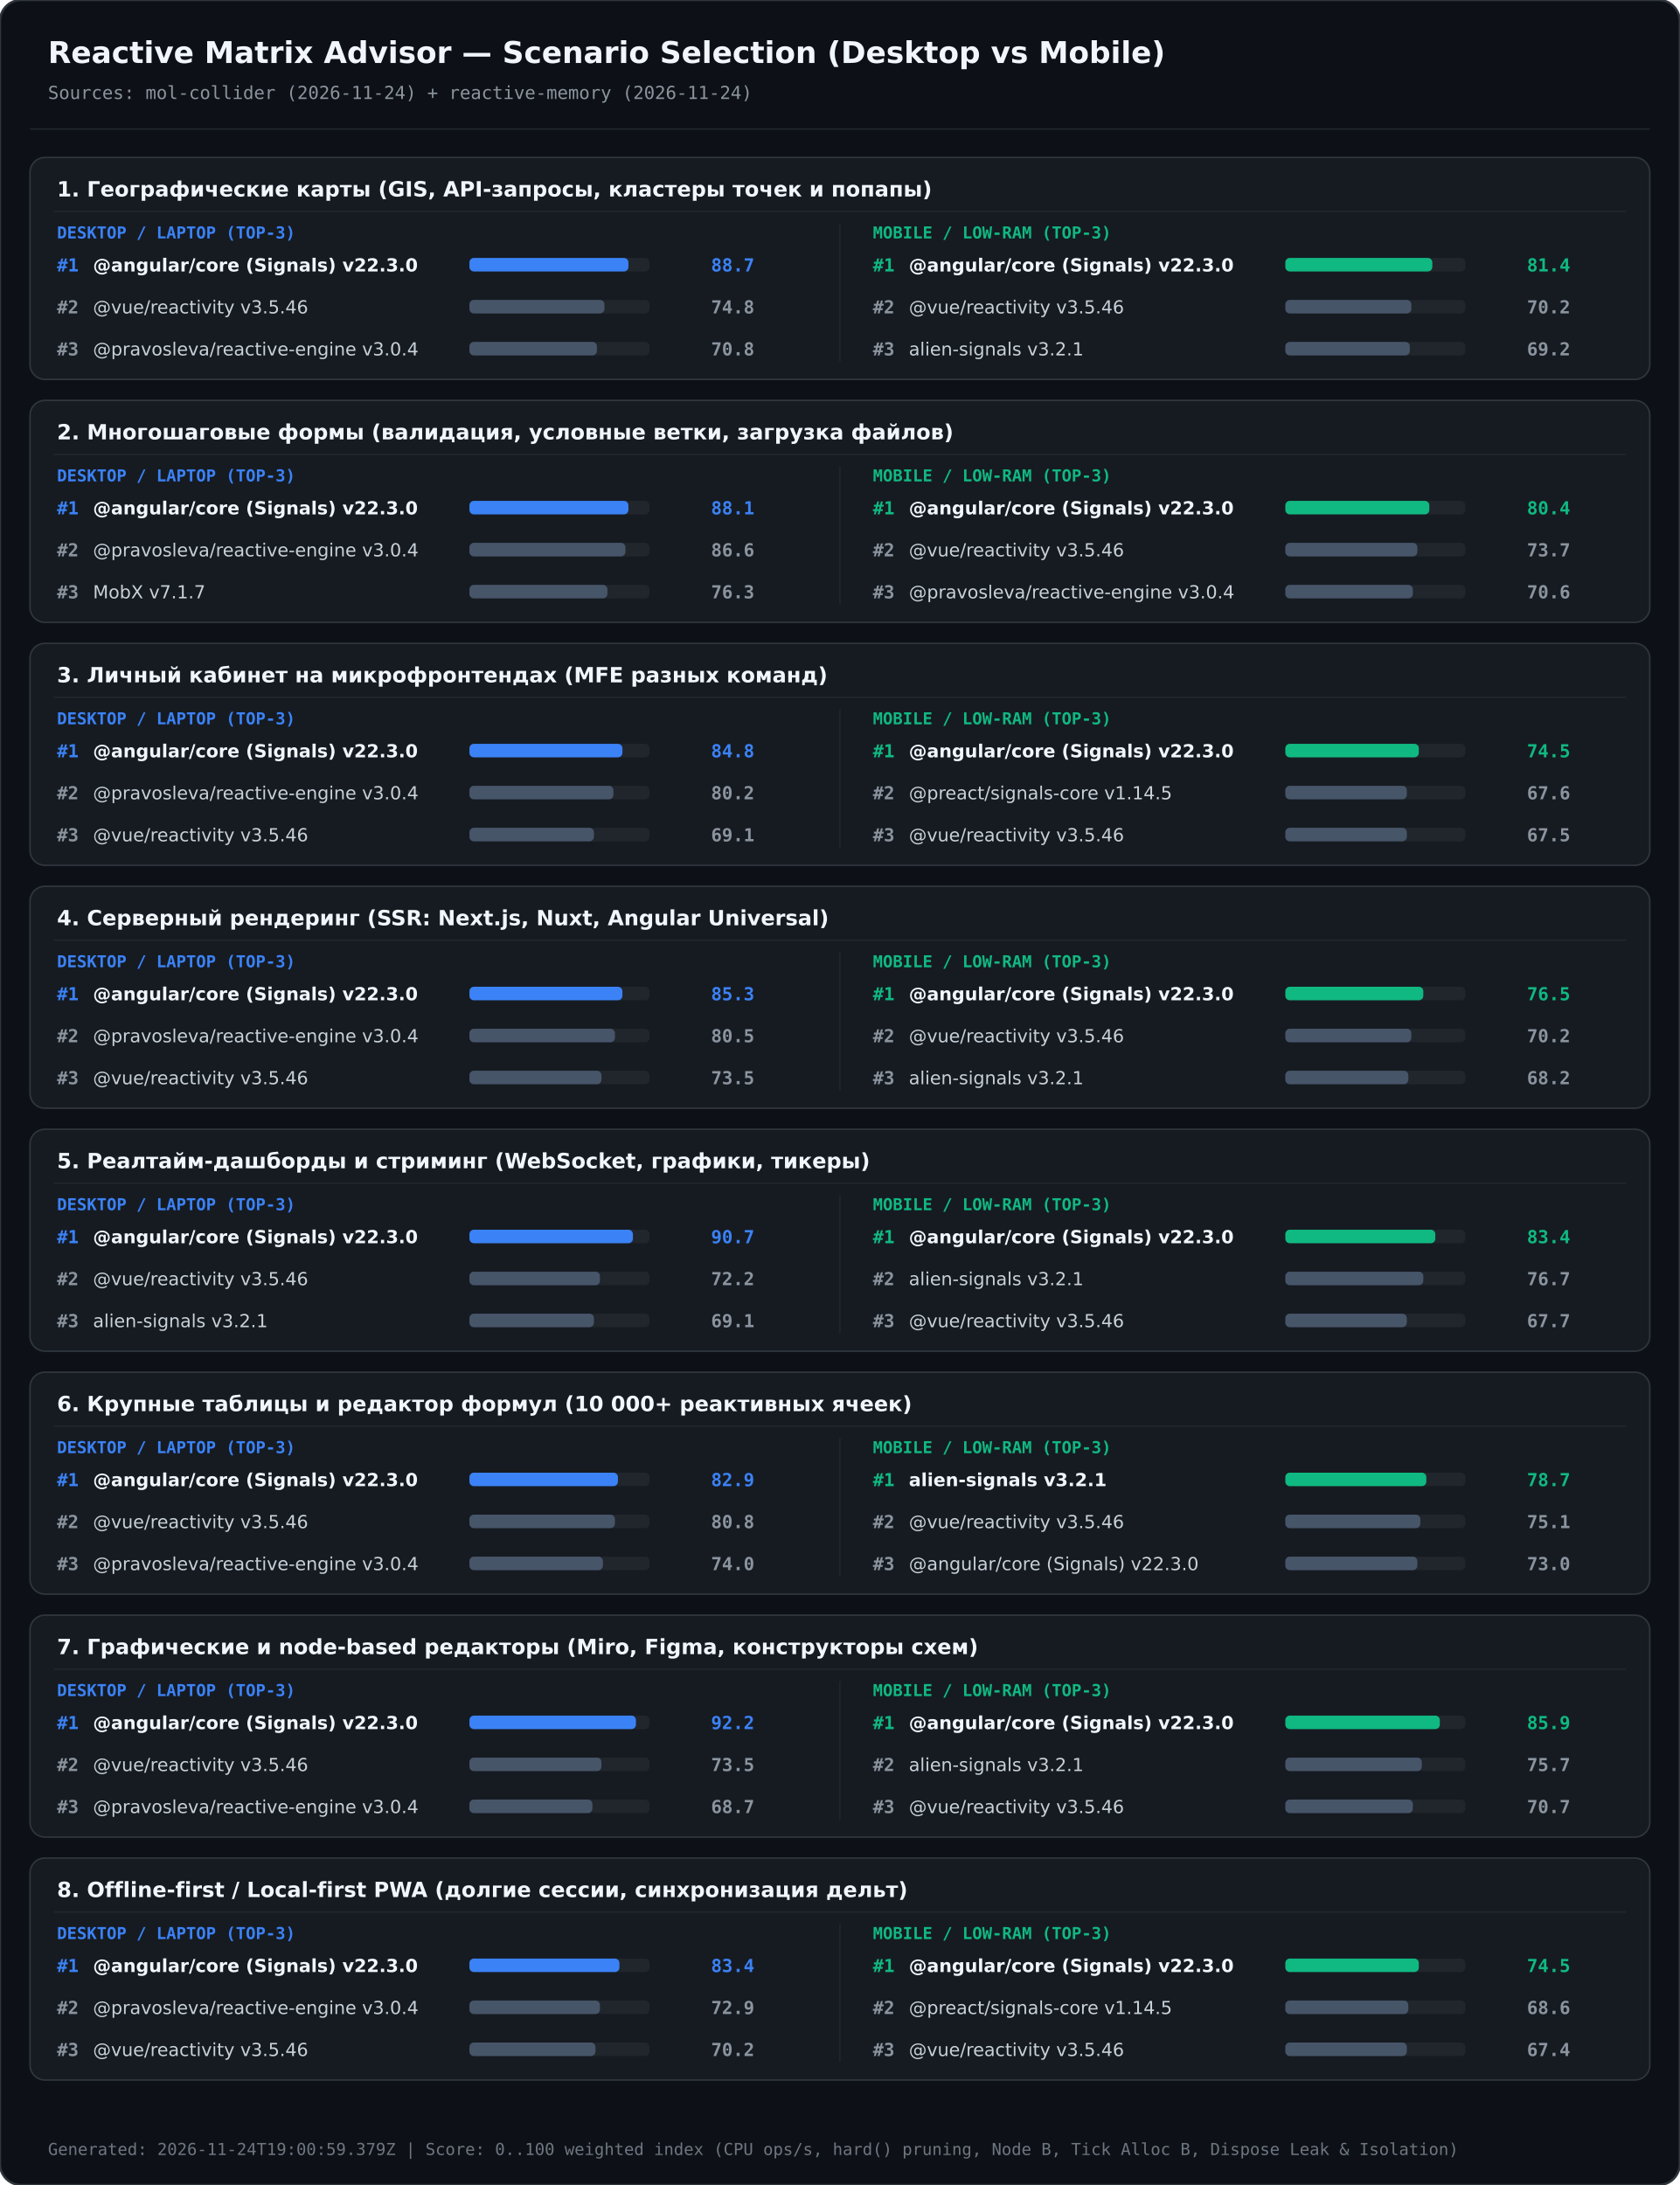
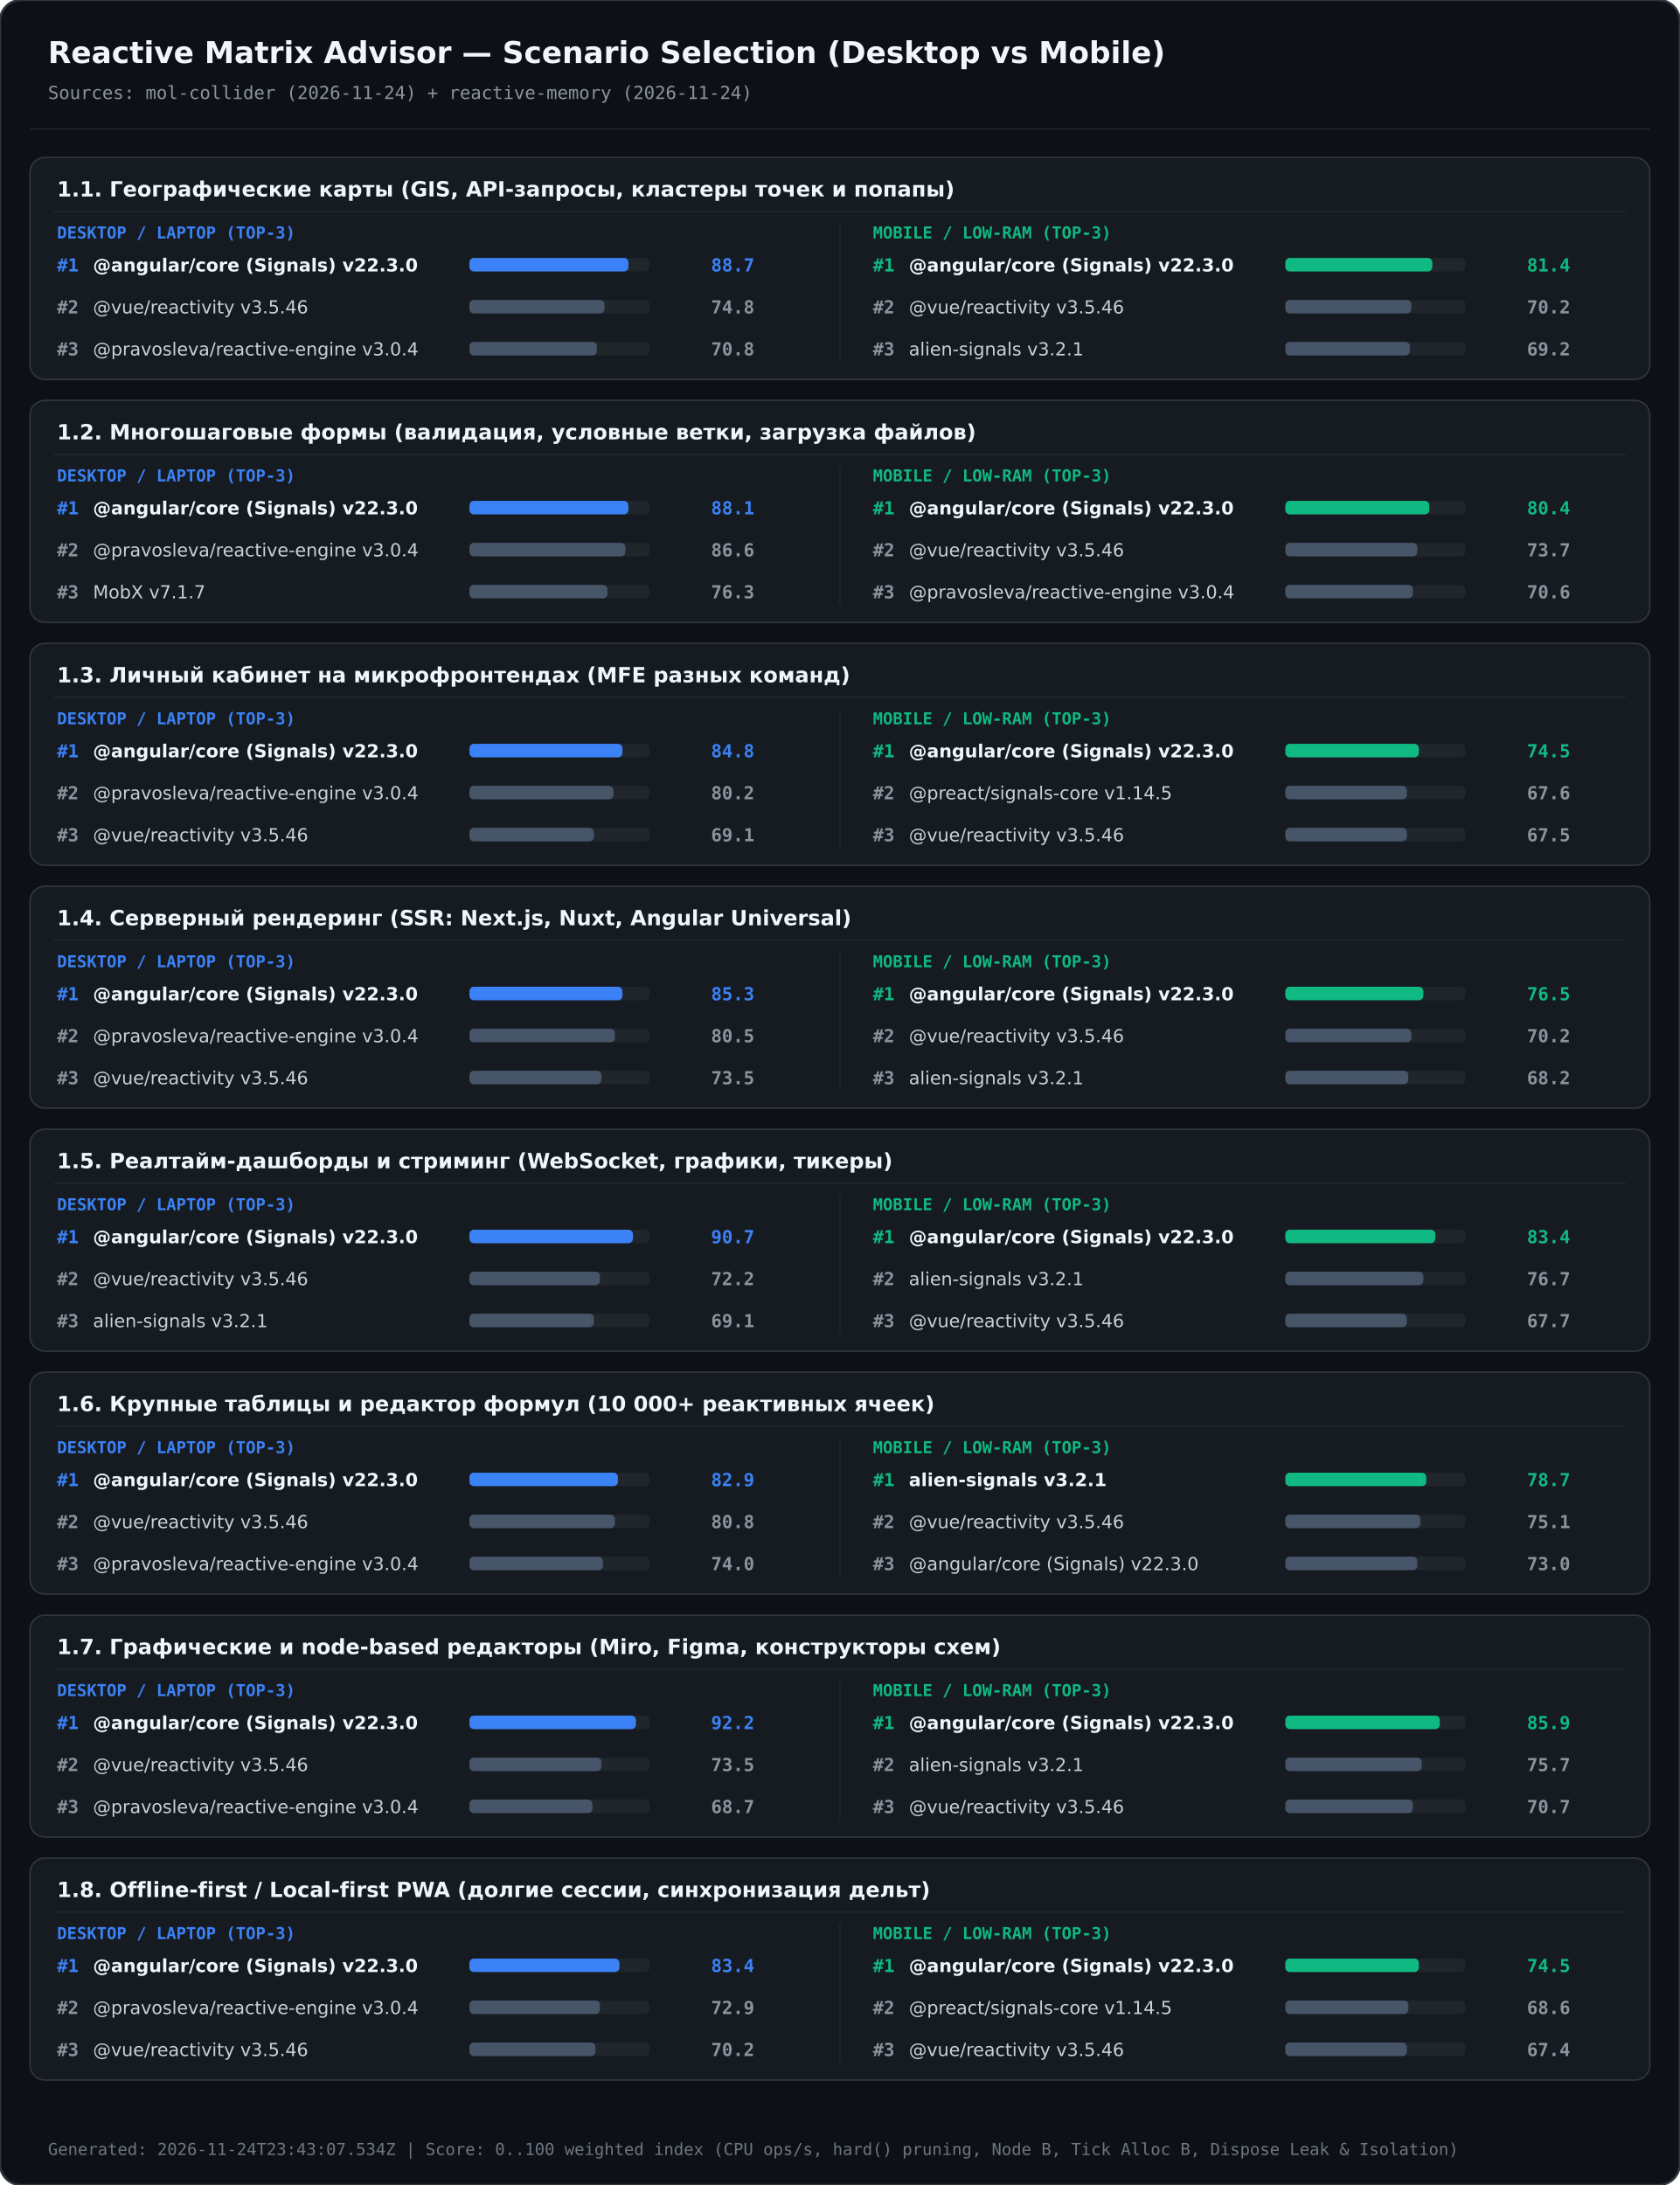
<svg xmlns="http://www.w3.org/2000/svg" width="1120" height="1457" viewBox="0 0 1120 1457">
  <rect width="100%" height="100%" rx="14" fill="#0d1117" stroke="#30363d" stroke-width="1.5" />
  <text x="32" y="42" fill="#f0f6fc" font-family="'DejaVu Sans', sans-serif" font-size="20" font-weight="700">Reactive Matrix Advisor — Scenario Selection (Desktop vs Mobile)</text>
  <text x="32" y="66" fill="#8b949e" font-family="'DejaVu Sans Mono', monospace" font-size="12">Sources: mol-collider (2026-11-24) + reactive-memory (2026-11-24)</text>
  <line x1="20" y1="86" x2="1100" y2="86" stroke="#21262d" stroke-width="1" />
  <g transform="translate(0, 105)">
    <rect x="20" y="0" width="1080" height="148" rx="10" fill="#161b22" stroke="#30363d" stroke-width="1" />
-     <text x="38" y="26" fill="#f0f6fc" font-family="'DejaVu Sans', sans-serif" font-size="14" font-weight="700">1. Географические карты (GIS, API-запросы, кластеры точек и попапы)</text>
+     <text x="38" y="26" fill="#f0f6fc" font-family="'DejaVu Sans', sans-serif" font-size="14" font-weight="700">1.1. Географические карты (GIS, API-запросы, кластеры точек и попапы)</text>
    <line x1="36" y1="36" x2="1084" y2="36" stroke="#21262d" stroke-width="1" />
    <text x="38" y="54" fill="#3b82f6" font-family="'DejaVu Sans Mono', monospace" font-size="11" font-weight="700">DESKTOP / LAPTOP (TOP-3)</text>
    <text x="582" y="54" fill="#10b981" font-family="'DejaVu Sans Mono', monospace" font-size="11" font-weight="700">MOBILE / LOW-RAM (TOP-3)</text>
    <line x1="560" y1="44" x2="560" y2="136" stroke="#21262d" stroke-width="1" />
    <text x="38" y="76" fill="#3b82f6" font-family="'DejaVu Sans Mono', monospace" font-size="12" font-weight="700">#1</text>
    <text x="62" y="76" fill="#f0f6fc" font-family="'DejaVu Sans', sans-serif" font-size="12" font-weight="700">@angular/core (Signals) v22.3.0</text>
    <rect x="313" y="67" width="120" height="9" rx="3" fill="#21262d" />
    <rect x="313" y="67" width="106" height="9" rx="3" fill="#3b82f6" />
    <text x="503" y="76" text-anchor="end" fill="#3b82f6" font-family="'DejaVu Sans Mono', monospace" font-size="12" font-weight="700">88.7</text>
    <text x="38" y="104" fill="#8b949e" font-family="'DejaVu Sans Mono', monospace" font-size="12" font-weight="700">#2</text>
    <text x="62" y="104" fill="#c9d1d9" font-family="'DejaVu Sans', sans-serif" font-size="12" font-weight="500">@vue/reactivity v3.5.46</text>
    <rect x="313" y="95" width="120" height="9" rx="3" fill="#21262d" />
    <rect x="313" y="95" width="90" height="9" rx="3" fill="#475569" />
    <text x="503" y="104" text-anchor="end" fill="#8b949e" font-family="'DejaVu Sans Mono', monospace" font-size="12" font-weight="700">74.8</text>
    <text x="38" y="132" fill="#8b949e" font-family="'DejaVu Sans Mono', monospace" font-size="12" font-weight="700">#3</text>
    <text x="62" y="132" fill="#c9d1d9" font-family="'DejaVu Sans', sans-serif" font-size="12" font-weight="500">@pravosleva/reactive-engine v3.0.4</text>
    <rect x="313" y="123" width="120" height="9" rx="3" fill="#21262d" />
    <rect x="313" y="123" width="85" height="9" rx="3" fill="#475569" />
    <text x="503" y="132" text-anchor="end" fill="#8b949e" font-family="'DejaVu Sans Mono', monospace" font-size="12" font-weight="700">70.8</text>
    <text x="582" y="76" fill="#10b981" font-family="'DejaVu Sans Mono', monospace" font-size="12" font-weight="700">#1</text>
    <text x="606" y="76" fill="#f0f6fc" font-family="'DejaVu Sans', sans-serif" font-size="12" font-weight="700">@angular/core (Signals) v22.3.0</text>
    <rect x="857" y="67" width="120" height="9" rx="3" fill="#21262d" />
    <rect x="857" y="67" width="98" height="9" rx="3" fill="#10b981" />
    <text x="1047" y="76" text-anchor="end" fill="#10b981" font-family="'DejaVu Sans Mono', monospace" font-size="12" font-weight="700">81.4</text>
    <text x="582" y="104" fill="#8b949e" font-family="'DejaVu Sans Mono', monospace" font-size="12" font-weight="700">#2</text>
    <text x="606" y="104" fill="#c9d1d9" font-family="'DejaVu Sans', sans-serif" font-size="12" font-weight="500">@vue/reactivity v3.5.46</text>
    <rect x="857" y="95" width="120" height="9" rx="3" fill="#21262d" />
    <rect x="857" y="95" width="84" height="9" rx="3" fill="#475569" />
    <text x="1047" y="104" text-anchor="end" fill="#8b949e" font-family="'DejaVu Sans Mono', monospace" font-size="12" font-weight="700">70.2</text>
    <text x="582" y="132" fill="#8b949e" font-family="'DejaVu Sans Mono', monospace" font-size="12" font-weight="700">#3</text>
    <text x="606" y="132" fill="#c9d1d9" font-family="'DejaVu Sans', sans-serif" font-size="12" font-weight="500">alien-signals v3.2.1</text>
    <rect x="857" y="123" width="120" height="9" rx="3" fill="#21262d" />
    <rect x="857" y="123" width="83" height="9" rx="3" fill="#475569" />
    <text x="1047" y="132" text-anchor="end" fill="#8b949e" font-family="'DejaVu Sans Mono', monospace" font-size="12" font-weight="700">69.2</text>
  </g>
  <g transform="translate(0, 267)">
    <rect x="20" y="0" width="1080" height="148" rx="10" fill="#161b22" stroke="#30363d" stroke-width="1" />
-     <text x="38" y="26" fill="#f0f6fc" font-family="'DejaVu Sans', sans-serif" font-size="14" font-weight="700">2. Многошаговые формы (валидация, условные ветки, загрузка файлов)</text>
+     <text x="38" y="26" fill="#f0f6fc" font-family="'DejaVu Sans', sans-serif" font-size="14" font-weight="700">1.2. Многошаговые формы (валидация, условные ветки, загрузка файлов)</text>
    <line x1="36" y1="36" x2="1084" y2="36" stroke="#21262d" stroke-width="1" />
    <text x="38" y="54" fill="#3b82f6" font-family="'DejaVu Sans Mono', monospace" font-size="11" font-weight="700">DESKTOP / LAPTOP (TOP-3)</text>
    <text x="582" y="54" fill="#10b981" font-family="'DejaVu Sans Mono', monospace" font-size="11" font-weight="700">MOBILE / LOW-RAM (TOP-3)</text>
    <line x1="560" y1="44" x2="560" y2="136" stroke="#21262d" stroke-width="1" />
    <text x="38" y="76" fill="#3b82f6" font-family="'DejaVu Sans Mono', monospace" font-size="12" font-weight="700">#1</text>
    <text x="62" y="76" fill="#f0f6fc" font-family="'DejaVu Sans', sans-serif" font-size="12" font-weight="700">@angular/core (Signals) v22.3.0</text>
    <rect x="313" y="67" width="120" height="9" rx="3" fill="#21262d" />
    <rect x="313" y="67" width="106" height="9" rx="3" fill="#3b82f6" />
    <text x="503" y="76" text-anchor="end" fill="#3b82f6" font-family="'DejaVu Sans Mono', monospace" font-size="12" font-weight="700">88.1</text>
    <text x="38" y="104" fill="#8b949e" font-family="'DejaVu Sans Mono', monospace" font-size="12" font-weight="700">#2</text>
    <text x="62" y="104" fill="#c9d1d9" font-family="'DejaVu Sans', sans-serif" font-size="12" font-weight="500">@pravosleva/reactive-engine v3.0.4</text>
    <rect x="313" y="95" width="120" height="9" rx="3" fill="#21262d" />
    <rect x="313" y="95" width="104" height="9" rx="3" fill="#475569" />
    <text x="503" y="104" text-anchor="end" fill="#8b949e" font-family="'DejaVu Sans Mono', monospace" font-size="12" font-weight="700">86.6</text>
    <text x="38" y="132" fill="#8b949e" font-family="'DejaVu Sans Mono', monospace" font-size="12" font-weight="700">#3</text>
    <text x="62" y="132" fill="#c9d1d9" font-family="'DejaVu Sans', sans-serif" font-size="12" font-weight="500">MobX v7.1.7</text>
    <rect x="313" y="123" width="120" height="9" rx="3" fill="#21262d" />
    <rect x="313" y="123" width="92" height="9" rx="3" fill="#475569" />
    <text x="503" y="132" text-anchor="end" fill="#8b949e" font-family="'DejaVu Sans Mono', monospace" font-size="12" font-weight="700">76.3</text>
    <text x="582" y="76" fill="#10b981" font-family="'DejaVu Sans Mono', monospace" font-size="12" font-weight="700">#1</text>
    <text x="606" y="76" fill="#f0f6fc" font-family="'DejaVu Sans', sans-serif" font-size="12" font-weight="700">@angular/core (Signals) v22.3.0</text>
    <rect x="857" y="67" width="120" height="9" rx="3" fill="#21262d" />
    <rect x="857" y="67" width="96" height="9" rx="3" fill="#10b981" />
    <text x="1047" y="76" text-anchor="end" fill="#10b981" font-family="'DejaVu Sans Mono', monospace" font-size="12" font-weight="700">80.4</text>
    <text x="582" y="104" fill="#8b949e" font-family="'DejaVu Sans Mono', monospace" font-size="12" font-weight="700">#2</text>
    <text x="606" y="104" fill="#c9d1d9" font-family="'DejaVu Sans', sans-serif" font-size="12" font-weight="500">@vue/reactivity v3.5.46</text>
    <rect x="857" y="95" width="120" height="9" rx="3" fill="#21262d" />
    <rect x="857" y="95" width="88" height="9" rx="3" fill="#475569" />
    <text x="1047" y="104" text-anchor="end" fill="#8b949e" font-family="'DejaVu Sans Mono', monospace" font-size="12" font-weight="700">73.7</text>
    <text x="582" y="132" fill="#8b949e" font-family="'DejaVu Sans Mono', monospace" font-size="12" font-weight="700">#3</text>
    <text x="606" y="132" fill="#c9d1d9" font-family="'DejaVu Sans', sans-serif" font-size="12" font-weight="500">@pravosleva/reactive-engine v3.0.4</text>
    <rect x="857" y="123" width="120" height="9" rx="3" fill="#21262d" />
    <rect x="857" y="123" width="85" height="9" rx="3" fill="#475569" />
    <text x="1047" y="132" text-anchor="end" fill="#8b949e" font-family="'DejaVu Sans Mono', monospace" font-size="12" font-weight="700">70.6</text>
  </g>
  <g transform="translate(0, 429)">
    <rect x="20" y="0" width="1080" height="148" rx="10" fill="#161b22" stroke="#30363d" stroke-width="1" />
-     <text x="38" y="26" fill="#f0f6fc" font-family="'DejaVu Sans', sans-serif" font-size="14" font-weight="700">3. Личный кабинет на микрофронтендах (MFE разных команд)</text>
+     <text x="38" y="26" fill="#f0f6fc" font-family="'DejaVu Sans', sans-serif" font-size="14" font-weight="700">1.3. Личный кабинет на микрофронтендах (MFE разных команд)</text>
    <line x1="36" y1="36" x2="1084" y2="36" stroke="#21262d" stroke-width="1" />
    <text x="38" y="54" fill="#3b82f6" font-family="'DejaVu Sans Mono', monospace" font-size="11" font-weight="700">DESKTOP / LAPTOP (TOP-3)</text>
    <text x="582" y="54" fill="#10b981" font-family="'DejaVu Sans Mono', monospace" font-size="11" font-weight="700">MOBILE / LOW-RAM (TOP-3)</text>
    <line x1="560" y1="44" x2="560" y2="136" stroke="#21262d" stroke-width="1" />
    <text x="38" y="76" fill="#3b82f6" font-family="'DejaVu Sans Mono', monospace" font-size="12" font-weight="700">#1</text>
    <text x="62" y="76" fill="#f0f6fc" font-family="'DejaVu Sans', sans-serif" font-size="12" font-weight="700">@angular/core (Signals) v22.3.0</text>
    <rect x="313" y="67" width="120" height="9" rx="3" fill="#21262d" />
    <rect x="313" y="67" width="102" height="9" rx="3" fill="#3b82f6" />
    <text x="503" y="76" text-anchor="end" fill="#3b82f6" font-family="'DejaVu Sans Mono', monospace" font-size="12" font-weight="700">84.8</text>
    <text x="38" y="104" fill="#8b949e" font-family="'DejaVu Sans Mono', monospace" font-size="12" font-weight="700">#2</text>
    <text x="62" y="104" fill="#c9d1d9" font-family="'DejaVu Sans', sans-serif" font-size="12" font-weight="500">@pravosleva/reactive-engine v3.0.4</text>
    <rect x="313" y="95" width="120" height="9" rx="3" fill="#21262d" />
    <rect x="313" y="95" width="96" height="9" rx="3" fill="#475569" />
    <text x="503" y="104" text-anchor="end" fill="#8b949e" font-family="'DejaVu Sans Mono', monospace" font-size="12" font-weight="700">80.2</text>
    <text x="38" y="132" fill="#8b949e" font-family="'DejaVu Sans Mono', monospace" font-size="12" font-weight="700">#3</text>
    <text x="62" y="132" fill="#c9d1d9" font-family="'DejaVu Sans', sans-serif" font-size="12" font-weight="500">@vue/reactivity v3.5.46</text>
    <rect x="313" y="123" width="120" height="9" rx="3" fill="#21262d" />
    <rect x="313" y="123" width="83" height="9" rx="3" fill="#475569" />
    <text x="503" y="132" text-anchor="end" fill="#8b949e" font-family="'DejaVu Sans Mono', monospace" font-size="12" font-weight="700">69.1</text>
    <text x="582" y="76" fill="#10b981" font-family="'DejaVu Sans Mono', monospace" font-size="12" font-weight="700">#1</text>
    <text x="606" y="76" fill="#f0f6fc" font-family="'DejaVu Sans', sans-serif" font-size="12" font-weight="700">@angular/core (Signals) v22.3.0</text>
    <rect x="857" y="67" width="120" height="9" rx="3" fill="#21262d" />
    <rect x="857" y="67" width="89" height="9" rx="3" fill="#10b981" />
    <text x="1047" y="76" text-anchor="end" fill="#10b981" font-family="'DejaVu Sans Mono', monospace" font-size="12" font-weight="700">74.5</text>
    <text x="582" y="104" fill="#8b949e" font-family="'DejaVu Sans Mono', monospace" font-size="12" font-weight="700">#2</text>
    <text x="606" y="104" fill="#c9d1d9" font-family="'DejaVu Sans', sans-serif" font-size="12" font-weight="500">@preact/signals-core v1.14.5</text>
    <rect x="857" y="95" width="120" height="9" rx="3" fill="#21262d" />
    <rect x="857" y="95" width="81" height="9" rx="3" fill="#475569" />
    <text x="1047" y="104" text-anchor="end" fill="#8b949e" font-family="'DejaVu Sans Mono', monospace" font-size="12" font-weight="700">67.6</text>
    <text x="582" y="132" fill="#8b949e" font-family="'DejaVu Sans Mono', monospace" font-size="12" font-weight="700">#3</text>
    <text x="606" y="132" fill="#c9d1d9" font-family="'DejaVu Sans', sans-serif" font-size="12" font-weight="500">@vue/reactivity v3.5.46</text>
    <rect x="857" y="123" width="120" height="9" rx="3" fill="#21262d" />
    <rect x="857" y="123" width="81" height="9" rx="3" fill="#475569" />
    <text x="1047" y="132" text-anchor="end" fill="#8b949e" font-family="'DejaVu Sans Mono', monospace" font-size="12" font-weight="700">67.5</text>
  </g>
  <g transform="translate(0, 591)">
    <rect x="20" y="0" width="1080" height="148" rx="10" fill="#161b22" stroke="#30363d" stroke-width="1" />
-     <text x="38" y="26" fill="#f0f6fc" font-family="'DejaVu Sans', sans-serif" font-size="14" font-weight="700">4. Серверный рендеринг (SSR: Next.js, Nuxt, Angular Universal)</text>
+     <text x="38" y="26" fill="#f0f6fc" font-family="'DejaVu Sans', sans-serif" font-size="14" font-weight="700">1.4. Серверный рендеринг (SSR: Next.js, Nuxt, Angular Universal)</text>
    <line x1="36" y1="36" x2="1084" y2="36" stroke="#21262d" stroke-width="1" />
    <text x="38" y="54" fill="#3b82f6" font-family="'DejaVu Sans Mono', monospace" font-size="11" font-weight="700">DESKTOP / LAPTOP (TOP-3)</text>
    <text x="582" y="54" fill="#10b981" font-family="'DejaVu Sans Mono', monospace" font-size="11" font-weight="700">MOBILE / LOW-RAM (TOP-3)</text>
    <line x1="560" y1="44" x2="560" y2="136" stroke="#21262d" stroke-width="1" />
    <text x="38" y="76" fill="#3b82f6" font-family="'DejaVu Sans Mono', monospace" font-size="12" font-weight="700">#1</text>
    <text x="62" y="76" fill="#f0f6fc" font-family="'DejaVu Sans', sans-serif" font-size="12" font-weight="700">@angular/core (Signals) v22.3.0</text>
    <rect x="313" y="67" width="120" height="9" rx="3" fill="#21262d" />
    <rect x="313" y="67" width="102" height="9" rx="3" fill="#3b82f6" />
    <text x="503" y="76" text-anchor="end" fill="#3b82f6" font-family="'DejaVu Sans Mono', monospace" font-size="12" font-weight="700">85.3</text>
    <text x="38" y="104" fill="#8b949e" font-family="'DejaVu Sans Mono', monospace" font-size="12" font-weight="700">#2</text>
    <text x="62" y="104" fill="#c9d1d9" font-family="'DejaVu Sans', sans-serif" font-size="12" font-weight="500">@pravosleva/reactive-engine v3.0.4</text>
    <rect x="313" y="95" width="120" height="9" rx="3" fill="#21262d" />
    <rect x="313" y="95" width="97" height="9" rx="3" fill="#475569" />
    <text x="503" y="104" text-anchor="end" fill="#8b949e" font-family="'DejaVu Sans Mono', monospace" font-size="12" font-weight="700">80.5</text>
    <text x="38" y="132" fill="#8b949e" font-family="'DejaVu Sans Mono', monospace" font-size="12" font-weight="700">#3</text>
    <text x="62" y="132" fill="#c9d1d9" font-family="'DejaVu Sans', sans-serif" font-size="12" font-weight="500">@vue/reactivity v3.5.46</text>
    <rect x="313" y="123" width="120" height="9" rx="3" fill="#21262d" />
    <rect x="313" y="123" width="88" height="9" rx="3" fill="#475569" />
    <text x="503" y="132" text-anchor="end" fill="#8b949e" font-family="'DejaVu Sans Mono', monospace" font-size="12" font-weight="700">73.5</text>
    <text x="582" y="76" fill="#10b981" font-family="'DejaVu Sans Mono', monospace" font-size="12" font-weight="700">#1</text>
    <text x="606" y="76" fill="#f0f6fc" font-family="'DejaVu Sans', sans-serif" font-size="12" font-weight="700">@angular/core (Signals) v22.3.0</text>
    <rect x="857" y="67" width="120" height="9" rx="3" fill="#21262d" />
    <rect x="857" y="67" width="92" height="9" rx="3" fill="#10b981" />
    <text x="1047" y="76" text-anchor="end" fill="#10b981" font-family="'DejaVu Sans Mono', monospace" font-size="12" font-weight="700">76.5</text>
    <text x="582" y="104" fill="#8b949e" font-family="'DejaVu Sans Mono', monospace" font-size="12" font-weight="700">#2</text>
    <text x="606" y="104" fill="#c9d1d9" font-family="'DejaVu Sans', sans-serif" font-size="12" font-weight="500">@vue/reactivity v3.5.46</text>
    <rect x="857" y="95" width="120" height="9" rx="3" fill="#21262d" />
    <rect x="857" y="95" width="84" height="9" rx="3" fill="#475569" />
    <text x="1047" y="104" text-anchor="end" fill="#8b949e" font-family="'DejaVu Sans Mono', monospace" font-size="12" font-weight="700">70.2</text>
    <text x="582" y="132" fill="#8b949e" font-family="'DejaVu Sans Mono', monospace" font-size="12" font-weight="700">#3</text>
    <text x="606" y="132" fill="#c9d1d9" font-family="'DejaVu Sans', sans-serif" font-size="12" font-weight="500">alien-signals v3.2.1</text>
    <rect x="857" y="123" width="120" height="9" rx="3" fill="#21262d" />
    <rect x="857" y="123" width="82" height="9" rx="3" fill="#475569" />
    <text x="1047" y="132" text-anchor="end" fill="#8b949e" font-family="'DejaVu Sans Mono', monospace" font-size="12" font-weight="700">68.2</text>
  </g>
  <g transform="translate(0, 753)">
    <rect x="20" y="0" width="1080" height="148" rx="10" fill="#161b22" stroke="#30363d" stroke-width="1" />
-     <text x="38" y="26" fill="#f0f6fc" font-family="'DejaVu Sans', sans-serif" font-size="14" font-weight="700">5. Реалтайм-дашборды и стриминг (WebSocket, графики, тикеры)</text>
+     <text x="38" y="26" fill="#f0f6fc" font-family="'DejaVu Sans', sans-serif" font-size="14" font-weight="700">1.5. Реалтайм-дашборды и стриминг (WebSocket, графики, тикеры)</text>
    <line x1="36" y1="36" x2="1084" y2="36" stroke="#21262d" stroke-width="1" />
    <text x="38" y="54" fill="#3b82f6" font-family="'DejaVu Sans Mono', monospace" font-size="11" font-weight="700">DESKTOP / LAPTOP (TOP-3)</text>
    <text x="582" y="54" fill="#10b981" font-family="'DejaVu Sans Mono', monospace" font-size="11" font-weight="700">MOBILE / LOW-RAM (TOP-3)</text>
    <line x1="560" y1="44" x2="560" y2="136" stroke="#21262d" stroke-width="1" />
    <text x="38" y="76" fill="#3b82f6" font-family="'DejaVu Sans Mono', monospace" font-size="12" font-weight="700">#1</text>
    <text x="62" y="76" fill="#f0f6fc" font-family="'DejaVu Sans', sans-serif" font-size="12" font-weight="700">@angular/core (Signals) v22.3.0</text>
    <rect x="313" y="67" width="120" height="9" rx="3" fill="#21262d" />
    <rect x="313" y="67" width="109" height="9" rx="3" fill="#3b82f6" />
    <text x="503" y="76" text-anchor="end" fill="#3b82f6" font-family="'DejaVu Sans Mono', monospace" font-size="12" font-weight="700">90.7</text>
    <text x="38" y="104" fill="#8b949e" font-family="'DejaVu Sans Mono', monospace" font-size="12" font-weight="700">#2</text>
    <text x="62" y="104" fill="#c9d1d9" font-family="'DejaVu Sans', sans-serif" font-size="12" font-weight="500">@vue/reactivity v3.5.46</text>
    <rect x="313" y="95" width="120" height="9" rx="3" fill="#21262d" />
    <rect x="313" y="95" width="87" height="9" rx="3" fill="#475569" />
    <text x="503" y="104" text-anchor="end" fill="#8b949e" font-family="'DejaVu Sans Mono', monospace" font-size="12" font-weight="700">72.2</text>
    <text x="38" y="132" fill="#8b949e" font-family="'DejaVu Sans Mono', monospace" font-size="12" font-weight="700">#3</text>
    <text x="62" y="132" fill="#c9d1d9" font-family="'DejaVu Sans', sans-serif" font-size="12" font-weight="500">alien-signals v3.2.1</text>
    <rect x="313" y="123" width="120" height="9" rx="3" fill="#21262d" />
    <rect x="313" y="123" width="83" height="9" rx="3" fill="#475569" />
    <text x="503" y="132" text-anchor="end" fill="#8b949e" font-family="'DejaVu Sans Mono', monospace" font-size="12" font-weight="700">69.1</text>
    <text x="582" y="76" fill="#10b981" font-family="'DejaVu Sans Mono', monospace" font-size="12" font-weight="700">#1</text>
    <text x="606" y="76" fill="#f0f6fc" font-family="'DejaVu Sans', sans-serif" font-size="12" font-weight="700">@angular/core (Signals) v22.3.0</text>
    <rect x="857" y="67" width="120" height="9" rx="3" fill="#21262d" />
    <rect x="857" y="67" width="100" height="9" rx="3" fill="#10b981" />
    <text x="1047" y="76" text-anchor="end" fill="#10b981" font-family="'DejaVu Sans Mono', monospace" font-size="12" font-weight="700">83.4</text>
    <text x="582" y="104" fill="#8b949e" font-family="'DejaVu Sans Mono', monospace" font-size="12" font-weight="700">#2</text>
    <text x="606" y="104" fill="#c9d1d9" font-family="'DejaVu Sans', sans-serif" font-size="12" font-weight="500">alien-signals v3.2.1</text>
    <rect x="857" y="95" width="120" height="9" rx="3" fill="#21262d" />
    <rect x="857" y="95" width="92" height="9" rx="3" fill="#475569" />
    <text x="1047" y="104" text-anchor="end" fill="#8b949e" font-family="'DejaVu Sans Mono', monospace" font-size="12" font-weight="700">76.7</text>
    <text x="582" y="132" fill="#8b949e" font-family="'DejaVu Sans Mono', monospace" font-size="12" font-weight="700">#3</text>
    <text x="606" y="132" fill="#c9d1d9" font-family="'DejaVu Sans', sans-serif" font-size="12" font-weight="500">@vue/reactivity v3.5.46</text>
    <rect x="857" y="123" width="120" height="9" rx="3" fill="#21262d" />
    <rect x="857" y="123" width="81" height="9" rx="3" fill="#475569" />
    <text x="1047" y="132" text-anchor="end" fill="#8b949e" font-family="'DejaVu Sans Mono', monospace" font-size="12" font-weight="700">67.7</text>
  </g>
  <g transform="translate(0, 915)">
    <rect x="20" y="0" width="1080" height="148" rx="10" fill="#161b22" stroke="#30363d" stroke-width="1" />
-     <text x="38" y="26" fill="#f0f6fc" font-family="'DejaVu Sans', sans-serif" font-size="14" font-weight="700">6. Крупные таблицы и редактор формул (10 000+ реактивных ячеек)</text>
+     <text x="38" y="26" fill="#f0f6fc" font-family="'DejaVu Sans', sans-serif" font-size="14" font-weight="700">1.6. Крупные таблицы и редактор формул (10 000+ реактивных ячеек)</text>
    <line x1="36" y1="36" x2="1084" y2="36" stroke="#21262d" stroke-width="1" />
    <text x="38" y="54" fill="#3b82f6" font-family="'DejaVu Sans Mono', monospace" font-size="11" font-weight="700">DESKTOP / LAPTOP (TOP-3)</text>
    <text x="582" y="54" fill="#10b981" font-family="'DejaVu Sans Mono', monospace" font-size="11" font-weight="700">MOBILE / LOW-RAM (TOP-3)</text>
    <line x1="560" y1="44" x2="560" y2="136" stroke="#21262d" stroke-width="1" />
    <text x="38" y="76" fill="#3b82f6" font-family="'DejaVu Sans Mono', monospace" font-size="12" font-weight="700">#1</text>
    <text x="62" y="76" fill="#f0f6fc" font-family="'DejaVu Sans', sans-serif" font-size="12" font-weight="700">@angular/core (Signals) v22.3.0</text>
    <rect x="313" y="67" width="120" height="9" rx="3" fill="#21262d" />
    <rect x="313" y="67" width="99" height="9" rx="3" fill="#3b82f6" />
    <text x="503" y="76" text-anchor="end" fill="#3b82f6" font-family="'DejaVu Sans Mono', monospace" font-size="12" font-weight="700">82.9</text>
    <text x="38" y="104" fill="#8b949e" font-family="'DejaVu Sans Mono', monospace" font-size="12" font-weight="700">#2</text>
    <text x="62" y="104" fill="#c9d1d9" font-family="'DejaVu Sans', sans-serif" font-size="12" font-weight="500">@vue/reactivity v3.5.46</text>
    <rect x="313" y="95" width="120" height="9" rx="3" fill="#21262d" />
    <rect x="313" y="95" width="97" height="9" rx="3" fill="#475569" />
    <text x="503" y="104" text-anchor="end" fill="#8b949e" font-family="'DejaVu Sans Mono', monospace" font-size="12" font-weight="700">80.8</text>
    <text x="38" y="132" fill="#8b949e" font-family="'DejaVu Sans Mono', monospace" font-size="12" font-weight="700">#3</text>
    <text x="62" y="132" fill="#c9d1d9" font-family="'DejaVu Sans', sans-serif" font-size="12" font-weight="500">@pravosleva/reactive-engine v3.0.4</text>
    <rect x="313" y="123" width="120" height="9" rx="3" fill="#21262d" />
    <rect x="313" y="123" width="89" height="9" rx="3" fill="#475569" />
    <text x="503" y="132" text-anchor="end" fill="#8b949e" font-family="'DejaVu Sans Mono', monospace" font-size="12" font-weight="700">74.0</text>
    <text x="582" y="76" fill="#10b981" font-family="'DejaVu Sans Mono', monospace" font-size="12" font-weight="700">#1</text>
    <text x="606" y="76" fill="#f0f6fc" font-family="'DejaVu Sans', sans-serif" font-size="12" font-weight="700">alien-signals v3.2.1</text>
    <rect x="857" y="67" width="120" height="9" rx="3" fill="#21262d" />
    <rect x="857" y="67" width="94" height="9" rx="3" fill="#10b981" />
    <text x="1047" y="76" text-anchor="end" fill="#10b981" font-family="'DejaVu Sans Mono', monospace" font-size="12" font-weight="700">78.7</text>
    <text x="582" y="104" fill="#8b949e" font-family="'DejaVu Sans Mono', monospace" font-size="12" font-weight="700">#2</text>
    <text x="606" y="104" fill="#c9d1d9" font-family="'DejaVu Sans', sans-serif" font-size="12" font-weight="500">@vue/reactivity v3.5.46</text>
    <rect x="857" y="95" width="120" height="9" rx="3" fill="#21262d" />
    <rect x="857" y="95" width="90" height="9" rx="3" fill="#475569" />
    <text x="1047" y="104" text-anchor="end" fill="#8b949e" font-family="'DejaVu Sans Mono', monospace" font-size="12" font-weight="700">75.1</text>
    <text x="582" y="132" fill="#8b949e" font-family="'DejaVu Sans Mono', monospace" font-size="12" font-weight="700">#3</text>
    <text x="606" y="132" fill="#c9d1d9" font-family="'DejaVu Sans', sans-serif" font-size="12" font-weight="500">@angular/core (Signals) v22.3.0</text>
    <rect x="857" y="123" width="120" height="9" rx="3" fill="#21262d" />
    <rect x="857" y="123" width="88" height="9" rx="3" fill="#475569" />
    <text x="1047" y="132" text-anchor="end" fill="#8b949e" font-family="'DejaVu Sans Mono', monospace" font-size="12" font-weight="700">73.0</text>
  </g>
  <g transform="translate(0, 1077)">
    <rect x="20" y="0" width="1080" height="148" rx="10" fill="#161b22" stroke="#30363d" stroke-width="1" />
-     <text x="38" y="26" fill="#f0f6fc" font-family="'DejaVu Sans', sans-serif" font-size="14" font-weight="700">7. Графические и node-based редакторы (Miro, Figma, конструкторы схем)</text>
+     <text x="38" y="26" fill="#f0f6fc" font-family="'DejaVu Sans', sans-serif" font-size="14" font-weight="700">1.7. Графические и node-based редакторы (Miro, Figma, конструкторы схем)</text>
    <line x1="36" y1="36" x2="1084" y2="36" stroke="#21262d" stroke-width="1" />
    <text x="38" y="54" fill="#3b82f6" font-family="'DejaVu Sans Mono', monospace" font-size="11" font-weight="700">DESKTOP / LAPTOP (TOP-3)</text>
    <text x="582" y="54" fill="#10b981" font-family="'DejaVu Sans Mono', monospace" font-size="11" font-weight="700">MOBILE / LOW-RAM (TOP-3)</text>
    <line x1="560" y1="44" x2="560" y2="136" stroke="#21262d" stroke-width="1" />
    <text x="38" y="76" fill="#3b82f6" font-family="'DejaVu Sans Mono', monospace" font-size="12" font-weight="700">#1</text>
    <text x="62" y="76" fill="#f0f6fc" font-family="'DejaVu Sans', sans-serif" font-size="12" font-weight="700">@angular/core (Signals) v22.3.0</text>
    <rect x="313" y="67" width="120" height="9" rx="3" fill="#21262d" />
    <rect x="313" y="67" width="111" height="9" rx="3" fill="#3b82f6" />
    <text x="503" y="76" text-anchor="end" fill="#3b82f6" font-family="'DejaVu Sans Mono', monospace" font-size="12" font-weight="700">92.2</text>
    <text x="38" y="104" fill="#8b949e" font-family="'DejaVu Sans Mono', monospace" font-size="12" font-weight="700">#2</text>
    <text x="62" y="104" fill="#c9d1d9" font-family="'DejaVu Sans', sans-serif" font-size="12" font-weight="500">@vue/reactivity v3.5.46</text>
    <rect x="313" y="95" width="120" height="9" rx="3" fill="#21262d" />
    <rect x="313" y="95" width="88" height="9" rx="3" fill="#475569" />
    <text x="503" y="104" text-anchor="end" fill="#8b949e" font-family="'DejaVu Sans Mono', monospace" font-size="12" font-weight="700">73.5</text>
    <text x="38" y="132" fill="#8b949e" font-family="'DejaVu Sans Mono', monospace" font-size="12" font-weight="700">#3</text>
    <text x="62" y="132" fill="#c9d1d9" font-family="'DejaVu Sans', sans-serif" font-size="12" font-weight="500">@pravosleva/reactive-engine v3.0.4</text>
    <rect x="313" y="123" width="120" height="9" rx="3" fill="#21262d" />
    <rect x="313" y="123" width="82" height="9" rx="3" fill="#475569" />
    <text x="503" y="132" text-anchor="end" fill="#8b949e" font-family="'DejaVu Sans Mono', monospace" font-size="12" font-weight="700">68.7</text>
    <text x="582" y="76" fill="#10b981" font-family="'DejaVu Sans Mono', monospace" font-size="12" font-weight="700">#1</text>
    <text x="606" y="76" fill="#f0f6fc" font-family="'DejaVu Sans', sans-serif" font-size="12" font-weight="700">@angular/core (Signals) v22.3.0</text>
    <rect x="857" y="67" width="120" height="9" rx="3" fill="#21262d" />
    <rect x="857" y="67" width="103" height="9" rx="3" fill="#10b981" />
    <text x="1047" y="76" text-anchor="end" fill="#10b981" font-family="'DejaVu Sans Mono', monospace" font-size="12" font-weight="700">85.9</text>
    <text x="582" y="104" fill="#8b949e" font-family="'DejaVu Sans Mono', monospace" font-size="12" font-weight="700">#2</text>
    <text x="606" y="104" fill="#c9d1d9" font-family="'DejaVu Sans', sans-serif" font-size="12" font-weight="500">alien-signals v3.2.1</text>
    <rect x="857" y="95" width="120" height="9" rx="3" fill="#21262d" />
    <rect x="857" y="95" width="91" height="9" rx="3" fill="#475569" />
    <text x="1047" y="104" text-anchor="end" fill="#8b949e" font-family="'DejaVu Sans Mono', monospace" font-size="12" font-weight="700">75.7</text>
    <text x="582" y="132" fill="#8b949e" font-family="'DejaVu Sans Mono', monospace" font-size="12" font-weight="700">#3</text>
    <text x="606" y="132" fill="#c9d1d9" font-family="'DejaVu Sans', sans-serif" font-size="12" font-weight="500">@vue/reactivity v3.5.46</text>
    <rect x="857" y="123" width="120" height="9" rx="3" fill="#21262d" />
    <rect x="857" y="123" width="85" height="9" rx="3" fill="#475569" />
    <text x="1047" y="132" text-anchor="end" fill="#8b949e" font-family="'DejaVu Sans Mono', monospace" font-size="12" font-weight="700">70.7</text>
  </g>
  <g transform="translate(0, 1239)">
    <rect x="20" y="0" width="1080" height="148" rx="10" fill="#161b22" stroke="#30363d" stroke-width="1" />
-     <text x="38" y="26" fill="#f0f6fc" font-family="'DejaVu Sans', sans-serif" font-size="14" font-weight="700">8. Offline-first / Local-first PWA (долгие сессии, синхронизация дельт)</text>
+     <text x="38" y="26" fill="#f0f6fc" font-family="'DejaVu Sans', sans-serif" font-size="14" font-weight="700">1.8. Offline-first / Local-first PWA (долгие сессии, синхронизация дельт)</text>
    <line x1="36" y1="36" x2="1084" y2="36" stroke="#21262d" stroke-width="1" />
    <text x="38" y="54" fill="#3b82f6" font-family="'DejaVu Sans Mono', monospace" font-size="11" font-weight="700">DESKTOP / LAPTOP (TOP-3)</text>
    <text x="582" y="54" fill="#10b981" font-family="'DejaVu Sans Mono', monospace" font-size="11" font-weight="700">MOBILE / LOW-RAM (TOP-3)</text>
    <line x1="560" y1="44" x2="560" y2="136" stroke="#21262d" stroke-width="1" />
    <text x="38" y="76" fill="#3b82f6" font-family="'DejaVu Sans Mono', monospace" font-size="12" font-weight="700">#1</text>
    <text x="62" y="76" fill="#f0f6fc" font-family="'DejaVu Sans', sans-serif" font-size="12" font-weight="700">@angular/core (Signals) v22.3.0</text>
    <rect x="313" y="67" width="120" height="9" rx="3" fill="#21262d" />
    <rect x="313" y="67" width="100" height="9" rx="3" fill="#3b82f6" />
    <text x="503" y="76" text-anchor="end" fill="#3b82f6" font-family="'DejaVu Sans Mono', monospace" font-size="12" font-weight="700">83.4</text>
    <text x="38" y="104" fill="#8b949e" font-family="'DejaVu Sans Mono', monospace" font-size="12" font-weight="700">#2</text>
    <text x="62" y="104" fill="#c9d1d9" font-family="'DejaVu Sans', sans-serif" font-size="12" font-weight="500">@pravosleva/reactive-engine v3.0.4</text>
    <rect x="313" y="95" width="120" height="9" rx="3" fill="#21262d" />
    <rect x="313" y="95" width="87" height="9" rx="3" fill="#475569" />
    <text x="503" y="104" text-anchor="end" fill="#8b949e" font-family="'DejaVu Sans Mono', monospace" font-size="12" font-weight="700">72.9</text>
    <text x="38" y="132" fill="#8b949e" font-family="'DejaVu Sans Mono', monospace" font-size="12" font-weight="700">#3</text>
    <text x="62" y="132" fill="#c9d1d9" font-family="'DejaVu Sans', sans-serif" font-size="12" font-weight="500">@vue/reactivity v3.5.46</text>
    <rect x="313" y="123" width="120" height="9" rx="3" fill="#21262d" />
    <rect x="313" y="123" width="84" height="9" rx="3" fill="#475569" />
    <text x="503" y="132" text-anchor="end" fill="#8b949e" font-family="'DejaVu Sans Mono', monospace" font-size="12" font-weight="700">70.2</text>
    <text x="582" y="76" fill="#10b981" font-family="'DejaVu Sans Mono', monospace" font-size="12" font-weight="700">#1</text>
    <text x="606" y="76" fill="#f0f6fc" font-family="'DejaVu Sans', sans-serif" font-size="12" font-weight="700">@angular/core (Signals) v22.3.0</text>
    <rect x="857" y="67" width="120" height="9" rx="3" fill="#21262d" />
    <rect x="857" y="67" width="89" height="9" rx="3" fill="#10b981" />
    <text x="1047" y="76" text-anchor="end" fill="#10b981" font-family="'DejaVu Sans Mono', monospace" font-size="12" font-weight="700">74.5</text>
    <text x="582" y="104" fill="#8b949e" font-family="'DejaVu Sans Mono', monospace" font-size="12" font-weight="700">#2</text>
    <text x="606" y="104" fill="#c9d1d9" font-family="'DejaVu Sans', sans-serif" font-size="12" font-weight="500">@preact/signals-core v1.14.5</text>
    <rect x="857" y="95" width="120" height="9" rx="3" fill="#21262d" />
    <rect x="857" y="95" width="82" height="9" rx="3" fill="#475569" />
    <text x="1047" y="104" text-anchor="end" fill="#8b949e" font-family="'DejaVu Sans Mono', monospace" font-size="12" font-weight="700">68.6</text>
    <text x="582" y="132" fill="#8b949e" font-family="'DejaVu Sans Mono', monospace" font-size="12" font-weight="700">#3</text>
    <text x="606" y="132" fill="#c9d1d9" font-family="'DejaVu Sans', sans-serif" font-size="12" font-weight="500">@vue/reactivity v3.5.46</text>
    <rect x="857" y="123" width="120" height="9" rx="3" fill="#21262d" />
    <rect x="857" y="123" width="81" height="9" rx="3" fill="#475569" />
    <text x="1047" y="132" text-anchor="end" fill="#8b949e" font-family="'DejaVu Sans Mono', monospace" font-size="12" font-weight="700">67.4</text>
  </g>
-   <text x="32" y="1437" fill="#6e7681" font-family="'DejaVu Sans Mono', monospace" font-size="11">Generated: 2026-11-24T19:00:59.379Z | Score: 0..100 weighted index (CPU ops/s, hard() pruning, Node B, Tick Alloc B, Dispose Leak &amp; Isolation)</text>
+   <text x="32" y="1437" fill="#6e7681" font-family="'DejaVu Sans Mono', monospace" font-size="11">Generated: 2026-11-24T23:43:07.534Z | Score: 0..100 weighted index (CPU ops/s, hard() pruning, Node B, Tick Alloc B, Dispose Leak &amp; Isolation)</text>
</svg>
